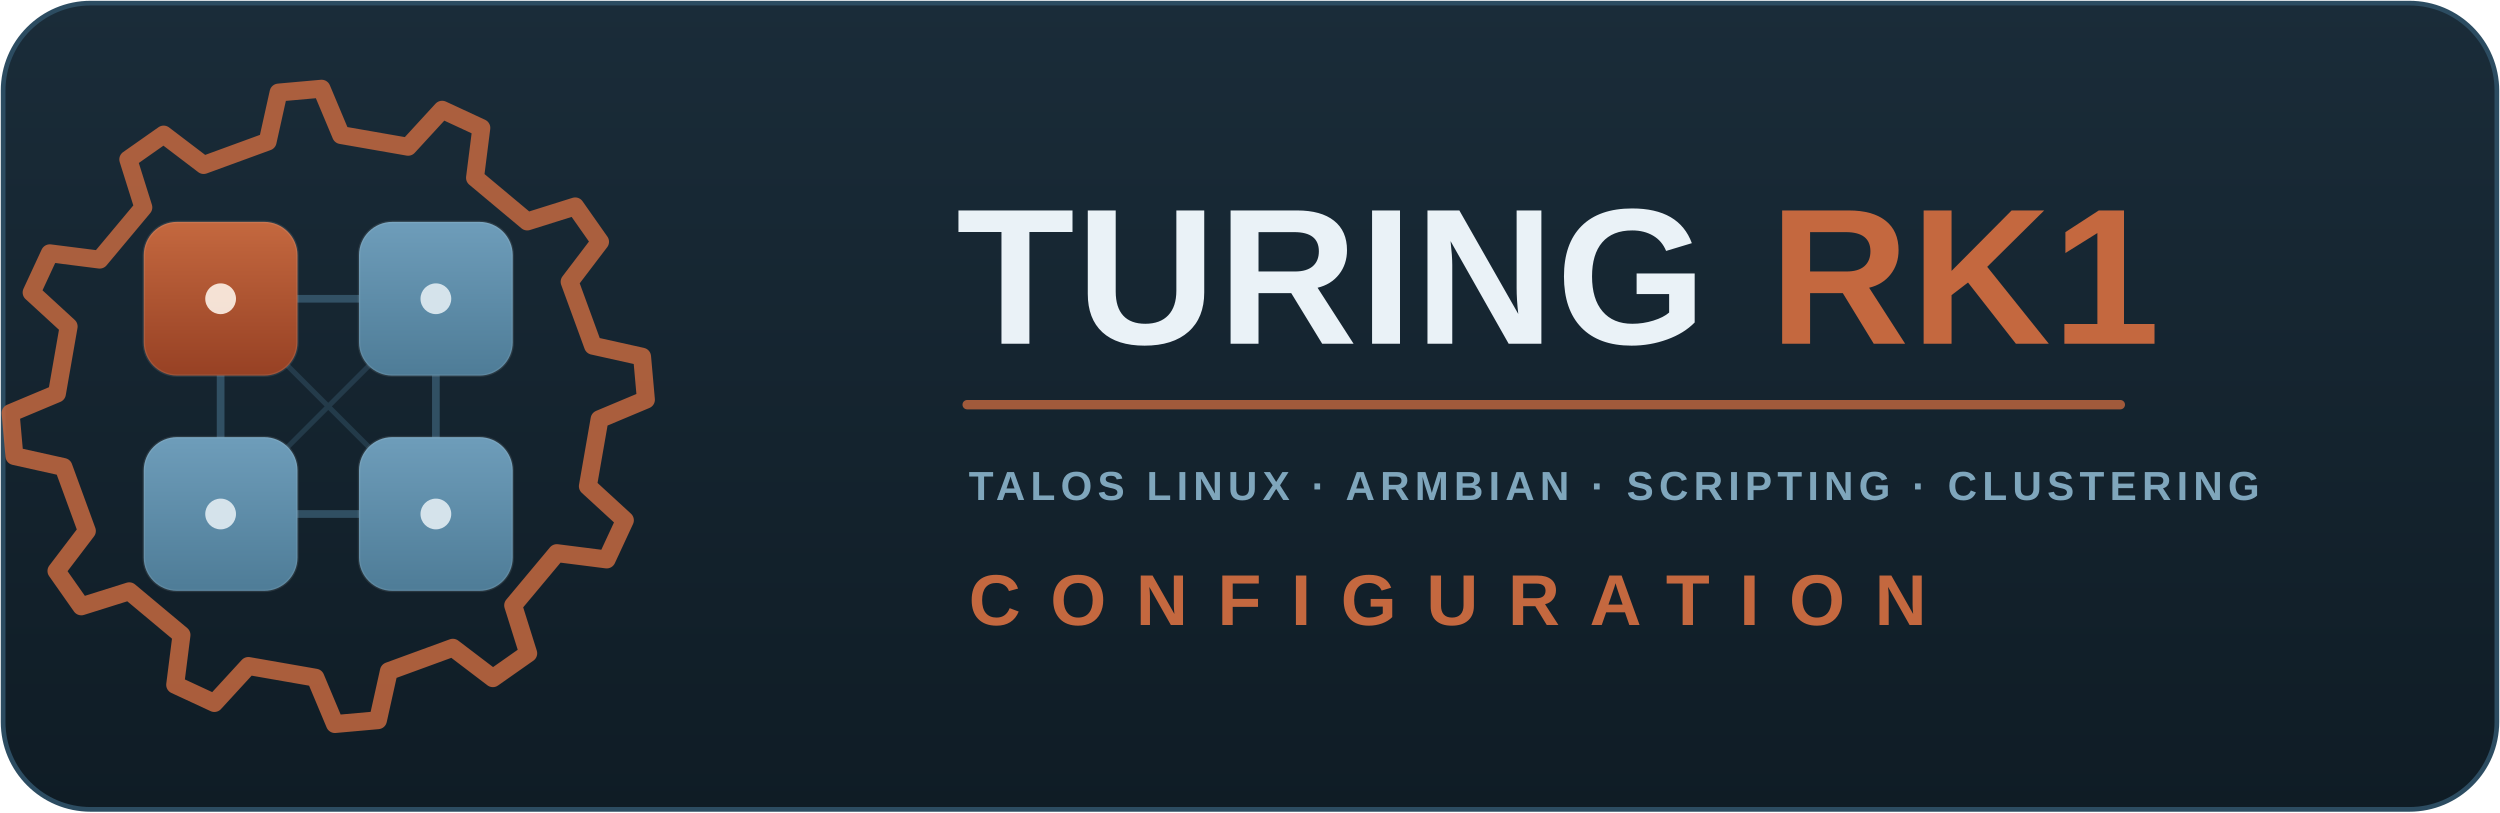
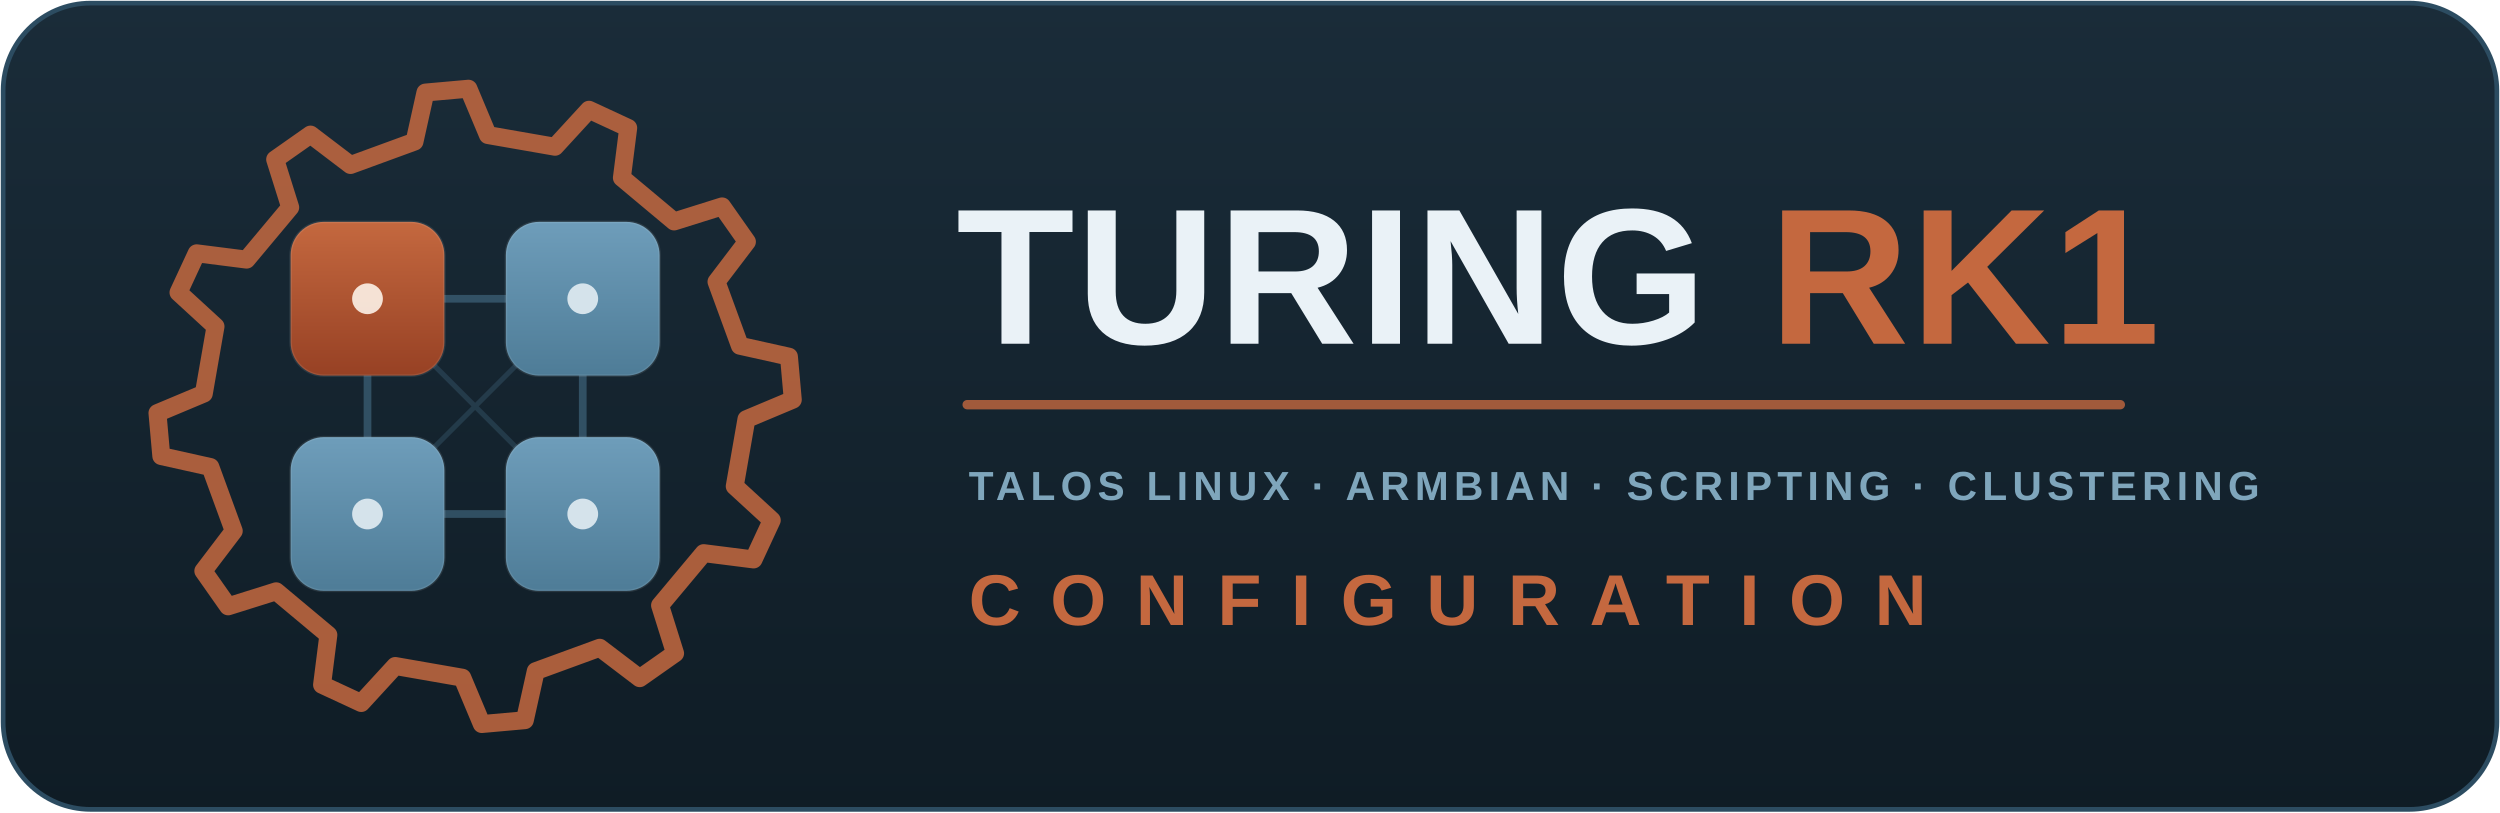
<svg xmlns="http://www.w3.org/2000/svg" viewBox="0 0 800 260" width="800" height="260" role="img" aria-label="Turing RK1 — Talos Linux, Armbian, Scripting, Clustering — Configuration">
  <defs>
    <linearGradient id="bg" x1="0" y1="0" x2="0" y2="1">
      <stop offset="0" stop-color="#1A2C39" />
      <stop offset="1" stop-color="#0F1C25" />
    </linearGradient>
    <linearGradient id="node" x1="0" y1="0" x2="0" y2="1">
      <stop offset="0" stop-color="#6E9DBA" />
      <stop offset="1" stop-color="#4E7C97" />
    </linearGradient>
    <linearGradient id="cp" x1="0" y1="0" x2="0" y2="1">
      <stop offset="0" stop-color="#C4683F" />
      <stop offset="1" stop-color="#974124" />
    </linearGradient>
  </defs>
  <rect x="1" y="1" width="798" height="258" rx="28" fill="url(#bg)" stroke="#2C4C61" stroke-width="1.5" />
-   <g transform="translate(46,71) scale(0.82)">
+   <g transform="translate(93,71) scale(0.82)">
    <g opacity="0.85">
      <path d="M 173.31,103.17 L 187.76,116.44 L 180.66,131.74 L 161.20,129.27 L 144.16,149.65 L 150.04,168.37 L 136.24,178.07 L 120.62,166.19 L 95.66,175.32 L 91.40,194.47 L 74.60,195.97 L 67.01,177.88 L 40.83,173.31 L 27.56,187.76 L 12.26,180.66 L 14.73,161.20 L -5.65,144.16 L -24.37,150.04 L -34.07,136.24 L -22.19,120.62 L -31.32,95.66 L -50.47,91.40 L -51.97,74.60 L -33.88,67.01 L -29.31,40.83 L -43.76,27.56 L -36.66,12.26 L -17.20,14.73 L -0.16,-5.65 L -6.04,-24.37 L 7.76,-34.07 L 23.38,-22.19 L 48.34,-31.32 L 52.60,-50.47 L 69.40,-51.97 L 76.99,-33.88 L 103.17,-29.31 L 116.44,-43.76 L 131.74,-36.66 L 129.27,-17.20 L 149.65,-0.16 L 168.37,-6.04 L 178.07,7.76 L 166.19,23.38 L 175.32,48.34 L 194.47,52.60 L 195.97,69.40 L 177.88,76.99 Z" fill="none" stroke="#C4683F" stroke-width="7" stroke-linejoin="round" />
    </g>
    <g stroke="#4E7C97" fill="none" stroke-linecap="round">
      <g opacity="0.5" stroke-width="3">
        <line x1="30" y1="30" x2="114" y2="30" />
        <line x1="30" y1="114" x2="114" y2="114" />
        <line x1="30" y1="30" x2="30" y2="114" />
        <line x1="114" y1="30" x2="114" y2="114" />
      </g>
      <g opacity="0.26" stroke-width="2">
        <line x1="30" y1="30" x2="114" y2="114" />
        <line x1="114" y1="30" x2="30" y2="114" />
      </g>
    </g>
    <g stroke="#EAF2F7" stroke-opacity="0.10" stroke-width="1">
      <rect x="0" y="0" width="60" height="60" rx="13" fill="url(#cp)" />
      <rect x="84" y="0" width="60" height="60" rx="13" fill="url(#node)" />
      <rect x="0" y="84" width="60" height="60" rx="13" fill="url(#node)" />
      <rect x="84" y="84" width="60" height="60" rx="13" fill="url(#node)" />
    </g>
    <g>
      <circle cx="30" cy="30" r="6" fill="#FBEEE3" opacity="0.92" />
      <circle cx="114" cy="30" r="6" fill="#EAF2F7" opacity="0.85" />
      <circle cx="30" cy="114" r="6" fill="#EAF2F7" opacity="0.85" />
      <circle cx="114" cy="114" r="6" fill="#EAF2F7" opacity="0.85" />
    </g>
  </g>
  <g font-family="'Segoe UI','SF Pro Display',system-ui,-apple-system,'Helvetica Neue',Arial,sans-serif">
    <text x="306" y="110" font-size="62" font-weight="800" letter-spacing="0.5" fill="#EAF2F7">TURING<tspan fill="#C4683F" dx="20">RK1</tspan>
    </text>
    <rect x="308" y="128" width="372" height="3" rx="1.5" fill="#C4683F" opacity="0.8" />
    <text x="310" y="160" font-size="13" font-weight="600" letter-spacing="1.7" fill="#7FA6BC">TALOS LINUX · ARMBIAN · SCRIPTING · CLUSTERING</text>
    <text x="310" y="200" font-size="23" font-weight="800" letter-spacing="9.5" fill="#C4683F">CONFIGURATION</text>
  </g>
</svg>
